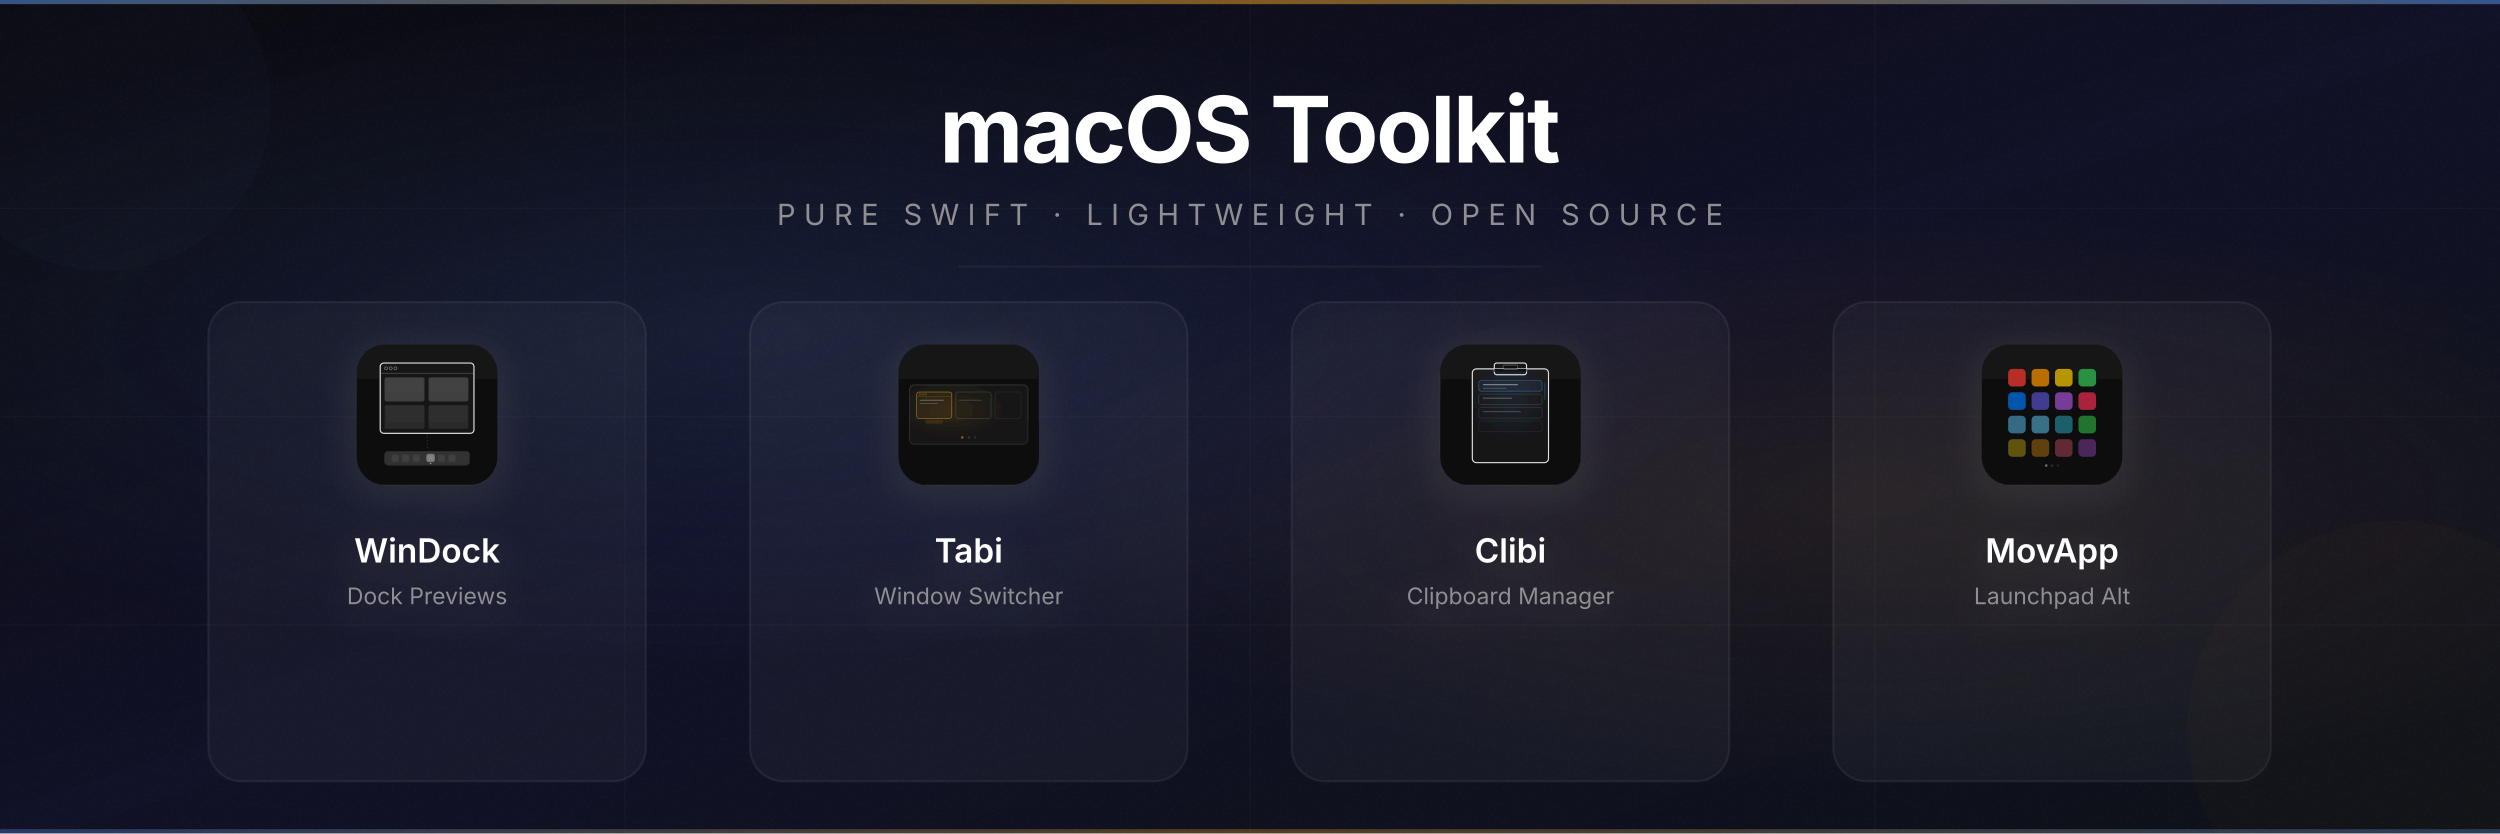
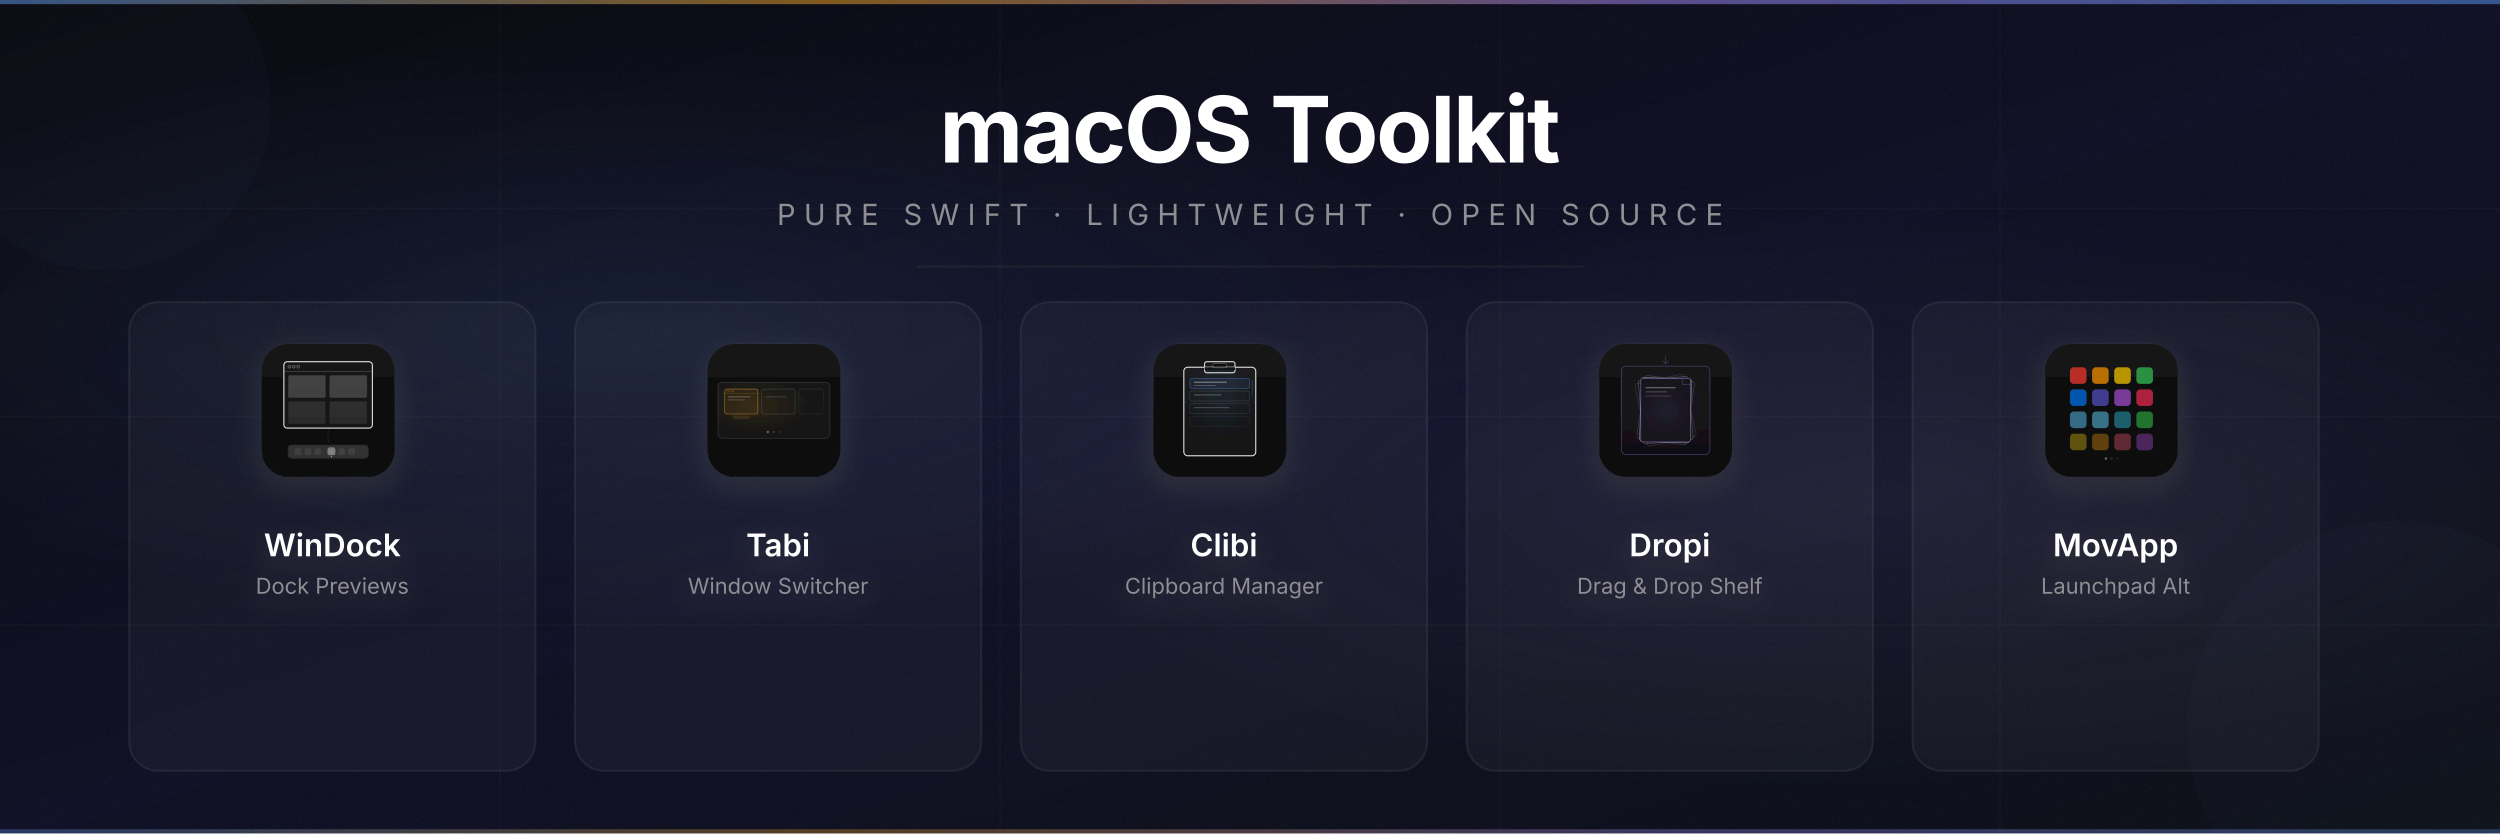
<svg xmlns="http://www.w3.org/2000/svg" viewBox="0 0 1200 400" width="1200" height="400">
  <defs>
    <linearGradient id="bgGrad" x1="0%" y1="0%" x2="100%" y2="100%">
      <stop offset="0%" stop-color="#0a0a0f" />
      <stop offset="50%" stop-color="#111128" />
      <stop offset="100%" stop-color="#0d1117" />
    </linearGradient>
-     <radialGradient id="glow1" cx="30%" cy="40%" r="40%">
+     <radialGradient id="glow1" cx="25%" cy="40%" r="35%">
      <stop offset="0%" stop-color="#5B9CF5" stop-opacity="0.1" />
      <stop offset="100%" stop-color="#5B9CF5" stop-opacity="0" />
    </radialGradient>
    <radialGradient id="glow2" cx="75%" cy="60%" r="35%">
-       <stop offset="0%" stop-color="#F5A623" stop-opacity="0.08" />
-       <stop offset="100%" stop-color="#F5A623" stop-opacity="0" />
+       <stop offset="0%" stop-color="#A78BFA" stop-opacity="0.08" />
+       <stop offset="100%" stop-color="#A78BFA" stop-opacity="0" />
    </radialGradient>
    <linearGradient id="iconBg" x1="0" y1="0" x2="0" y2="1">
      <stop offset="0%" stop-color="#141414" />
      <stop offset="100%" stop-color="#0A0A0A" />
    </linearGradient>
    <radialGradient id="clibiGlow" cx="0.5" cy="0.3" r="0.6">
      <stop offset="0%" stop-color="#5B9CF5" stop-opacity="0.1" />
      <stop offset="100%" stop-color="#5B9CF5" stop-opacity="0" />
    </radialGradient>
    <radialGradient id="tabiGlow" cx="0.35" cy="0.45" r="0.5">
      <stop offset="0%" stop-color="#F5A623" stop-opacity="0.1" />
      <stop offset="100%" stop-color="#F5A623" stop-opacity="0" />
    </radialGradient>
    <radialGradient id="windockGlow" cx="0.5" cy="0.5" r="0.5">
      <stop offset="0%" stop-color="#FFFFFF" stop-opacity="0.12" />
      <stop offset="100%" stop-color="#FFFFFF" stop-opacity="0" />
+     </radialGradient>
+     <radialGradient id="dropiGlow" cx="0.5" cy="0.5" r="0.45">
+       <stop offset="0%" stop-color="#A78BFA" stop-opacity="0.1" />
+       <stop offset="100%" stop-color="#A78BFA" stop-opacity="0" />
    </radialGradient>
    <filter id="noise">
      <feTurbulence type="fractalNoise" baseFrequency="0.65" numOctaves="3" stitchTiles="stitch" />
      <feColorMatrix type="saturate" values="0" />
      <feBlend in="SourceGraphic" mode="overlay" result="blend" />
      <feComponentTransfer>
        <feFuncA type="linear" slope="0.03" />
      </feComponentTransfer>
      <feComposite in2="SourceGraphic" operator="in" />
    </filter>
    <filter id="cardShadow" x="-10%" y="-10%" width="120%" height="130%">
-       <feDropShadow dx="0" dy="4" stdDeviation="8" flood-color="#000" flood-opacity="0.5" />
+       <feDropShadow dx="0" dy="4" stdDeviation="6" flood-color="#000" flood-opacity="0.5" />
    </filter>
    <linearGradient id="topLine" x1="0%" y1="0%" x2="100%" y2="0%">
      <stop offset="0%" stop-color="#5B9CF5" />
-       <stop offset="50%" stop-color="#F5A623" />
+       <stop offset="33%" stop-color="#F5A623" />
+       <stop offset="66%" stop-color="#A78BFA" />
      <stop offset="100%" stop-color="#5B9CF5" />
    </linearGradient>
  </defs>
  <rect width="1200" height="400" fill="url(#bgGrad)" />
  <rect width="1200" height="400" fill="url(#glow1)" />
  <rect width="1200" height="400" fill="url(#glow2)" />
  <rect width="1200" height="400" filter="url(#noise)" opacity="0.5" />
  <g opacity="0.03" stroke="#fff" stroke-width="0.5">
    <line x1="0" y1="100" x2="1200" y2="100" />
    <line x1="0" y1="200" x2="1200" y2="200" />
    <line x1="0" y1="300" x2="1200" y2="300" />
-     <line x1="300" y1="0" x2="300" y2="400" />
-     <line x1="600" y1="0" x2="600" y2="400" />
-     <line x1="900" y1="0" x2="900" y2="400" />
+     <line x1="240" y1="0" x2="240" y2="400" />
+     <line x1="480" y1="0" x2="480" y2="400" />
+     <line x1="720" y1="0" x2="720" y2="400" />
+     <line x1="960" y1="0" x2="960" y2="400" />
  </g>
  <rect x="0" y="0" width="1200" height="2" fill="url(#topLine)" opacity="0.5" />
  <text x="600" y="78" text-anchor="middle" font-family="-apple-system, BlinkMacSystemFont, 'SF Pro Display', 'Helvetica Neue', sans-serif" font-size="44" font-weight="700" fill="#ffffff" letter-spacing="-1">macOS Toolkit</text>
  <text x="600" y="108" text-anchor="middle" font-family="-apple-system, BlinkMacSystemFont, 'SF Pro Text', 'Helvetica Neue', sans-serif" font-size="14" fill="#8E8E93" letter-spacing="4">PURE SWIFT · LIGHTWEIGHT · OPEN SOURCE</text>
-   <line x1="460" y1="128" x2="740" y2="128" stroke="#333" stroke-width="1" opacity="0.4" />
-   <g transform="translate(110, 155)" filter="url(#cardShadow)">
-     <rect x="-10" y="-10" width="210" height="230" rx="16" fill="rgba(255,255,255,0.03)" stroke="rgba(255,255,255,0.06)" stroke-width="1" />
-     <g transform="translate(59, 8) scale(0.0703125)">
+   <line x1="440" y1="128" x2="760" y2="128" stroke="#333" stroke-width="1" opacity="0.4" />
+   <g transform="translate(72, 155)" filter="url(#cardShadow)">
+     <rect x="-10" y="-10" width="195" height="225" rx="14" fill="rgba(255,255,255,0.03)" stroke="rgba(255,255,255,0.06)" stroke-width="1" />
+     <g transform="translate(51.5, 8) scale(0.0664)">
      <rect x="32" y="32" width="960" height="960" rx="192" ry="192" fill="url(#iconBg)" />
      <rect x="32" y="32" width="960" height="960" rx="192" ry="192" fill="none" stroke="#FFFFFF" stroke-width="3" opacity="0.08" />
      <rect x="192" y="160" width="640" height="480" rx="24" fill="#FFFFFF" opacity="0.03" />
      <rect x="192" y="160" width="640" height="480" rx="24" fill="none" stroke="#E0E0E0" stroke-width="8" />
      <line x1="192" y1="230" x2="832" y2="230" stroke="#E0E0E0" stroke-width="4" opacity="0.3" />
      <circle cx="232" cy="196" r="10" fill="none" stroke="#E0E0E0" stroke-width="5" opacity="0.45" />
      <circle cx="264" cy="196" r="10" fill="none" stroke="#E0E0E0" stroke-width="5" opacity="0.45" />
      <circle cx="296" cy="196" r="10" fill="none" stroke="#E0E0E0" stroke-width="5" opacity="0.45" />
      <rect x="224" y="260" width="268" height="160" rx="12" fill="#FFFFFF" stroke="#E0E0E0" stroke-width="4" opacity="0.18" />
      <rect x="524" y="260" width="268" height="160" rx="12" fill="#FFFFFF" stroke="#E0E0E0" stroke-width="4" opacity="0.18" />
      <rect x="224" y="448" width="268" height="160" rx="12" fill="#FFFFFF" stroke="#E0E0E0" stroke-width="4" opacity="0.1" />
      <rect x="524" y="448" width="268" height="160" rx="12" fill="#FFFFFF" stroke="#E0E0E0" stroke-width="4" opacity="0.1" />
      <line x1="512" y1="640" x2="512" y2="740" stroke="#E0E0E0" stroke-width="5" stroke-dasharray="12,10" opacity="0.2" />
      <rect x="222" y="762" width="580" height="96" rx="24" fill="#FFFFFF" stroke="#E0E0E0" stroke-width="4" opacity="0.15" />
      <rect x="270" y="786" width="48" height="48" rx="10" fill="#E0E0E0" opacity="0.1" />
      <rect x="342" y="786" width="48" height="48" rx="10" fill="#E0E0E0" opacity="0.1" />
      <rect x="414" y="786" width="48" height="48" rx="10" fill="#E0E0E0" opacity="0.1" />
      <circle cx="536" cy="810" r="44" fill="url(#windockGlow)" />
      <rect x="510" y="782" width="52" height="52" rx="12" fill="#E0E0E0" stroke="#E0E0E0" stroke-width="4" opacity="0.4" />
      <rect x="586" y="786" width="48" height="48" rx="10" fill="#E0E0E0" opacity="0.1" />
      <rect x="658" y="786" width="48" height="48" rx="10" fill="#E0E0E0" opacity="0.1" />
      <circle cx="536" cy="846" r="5" fill="#E0E0E0" opacity="0.6" />
    </g>
-     <text x="95" y="115" text-anchor="middle" font-family="-apple-system, BlinkMacSystemFont, 'SF Pro Display', sans-serif" font-size="16" font-weight="600" fill="#fff">WinDock</text>
-     <text x="95" y="135" text-anchor="middle" font-family="-apple-system, BlinkMacSystemFont, 'SF Pro Text', sans-serif" font-size="11" fill="#8E8E93">Dock Previews</text>
-   </g>
-   <g transform="translate(370, 155)" filter="url(#cardShadow)">
-     <rect x="-10" y="-10" width="210" height="230" rx="16" fill="rgba(255,255,255,0.03)" stroke="rgba(255,255,255,0.06)" stroke-width="1" />
-     <g transform="translate(59, 8) scale(0.0703125)">
+     <text x="87.5" y="112" text-anchor="middle" font-family="-apple-system, BlinkMacSystemFont, 'SF Pro Display', sans-serif" font-size="15" font-weight="600" fill="#fff">WinDock</text>
+     <text x="87.5" y="130" text-anchor="middle" font-family="-apple-system, BlinkMacSystemFont, 'SF Pro Text', sans-serif" font-size="10.5" fill="#8E8E93">Dock Previews</text>
+   </g>
+   <g transform="translate(286, 155)" filter="url(#cardShadow)">
+     <rect x="-10" y="-10" width="195" height="225" rx="14" fill="rgba(255,255,255,0.03)" stroke="rgba(255,255,255,0.06)" stroke-width="1" />
+     <g transform="translate(51.5, 8) scale(0.0664)">
      <rect x="32" y="32" width="960" height="960" rx="192" ry="192" fill="url(#iconBg)" />
      <rect x="32" y="32" width="960" height="960" rx="192" ry="192" fill="none" stroke="#FFFFFF" stroke-width="3" opacity="0.08" />
      <rect x="108" y="310" width="808" height="404" rx="32" fill="#FFFFFF" opacity="0.03" />
      <rect x="108" y="310" width="808" height="404" rx="32" fill="none" stroke="#E0E0E0" stroke-width="6" opacity="0.15" />
      <rect x="156" y="358" width="240" height="180" rx="16" fill="#F5A623" opacity="0.07" />
      <rect x="156" y="358" width="240" height="180" rx="16" fill="none" stroke="#F5A623" stroke-width="5" opacity="0.55" />
      <line x1="156" y1="390" x2="396" y2="390" stroke="#F5A623" stroke-width="3" opacity="0.3" />
      <circle cx="178" cy="374" r="6" fill="none" stroke="#F5A623" stroke-width="3" opacity="0.45" />
      <circle cx="198" cy="374" r="6" fill="none" stroke="#F5A623" stroke-width="3" opacity="0.45" />
      <circle cx="218" cy="374" r="6" fill="none" stroke="#F5A623" stroke-width="3" opacity="0.45" />
      <line x1="180" y1="414" x2="340" y2="414" stroke="#E0E0E0" stroke-width="6" stroke-linecap="round" opacity="0.4" />
      <line x1="180" y1="436" x2="300" y2="436" stroke="#E0E0E0" stroke-width="6" stroke-linecap="round" opacity="0.25" />
      <rect x="216" y="548" width="120" height="26" rx="6" fill="#F5A623" opacity="0.12" />
      <rect x="424" y="358" width="240" height="180" rx="16" fill="none" stroke="#E0E0E0" stroke-width="4" opacity="0.2" />
      <line x1="448" y1="414" x2="600" y2="414" stroke="#E0E0E0" stroke-width="6" stroke-linecap="round" opacity="0.2" />
      <rect x="692" y="358" width="176" height="180" rx="16" fill="none" stroke="#E0E0E0" stroke-width="4" opacity="0.1" />
      <circle cx="468" cy="668" r="9" fill="#F5A623" opacity="0.5" />
      <circle cx="512" cy="668" r="9" fill="#E0E0E0" opacity="0.15" />
      <circle cx="556" cy="668" r="9" fill="#E0E0E0" opacity="0.1" />
      <rect x="108" y="310" width="808" height="404" rx="32" fill="url(#tabiGlow)" />
    </g>
-     <text x="95" y="115" text-anchor="middle" font-family="-apple-system, BlinkMacSystemFont, 'SF Pro Display', sans-serif" font-size="16" font-weight="600" fill="#fff">Tabi</text>
-     <text x="95" y="135" text-anchor="middle" font-family="-apple-system, BlinkMacSystemFont, 'SF Pro Text', sans-serif" font-size="11" fill="#8E8E93">Window Switcher</text>
-   </g>
-   <g transform="translate(630, 155)" filter="url(#cardShadow)">
-     <rect x="-10" y="-10" width="210" height="230" rx="16" fill="rgba(255,255,255,0.03)" stroke="rgba(255,255,255,0.06)" stroke-width="1" />
-     <g transform="translate(59, 8) scale(0.0703125)">
+     <text x="87.5" y="112" text-anchor="middle" font-family="-apple-system, BlinkMacSystemFont, 'SF Pro Display', sans-serif" font-size="15" font-weight="600" fill="#fff">Tabi</text>
+     <text x="87.5" y="130" text-anchor="middle" font-family="-apple-system, BlinkMacSystemFont, 'SF Pro Text', sans-serif" font-size="10.5" fill="#8E8E93">Window Switcher</text>
+   </g>
+   <g transform="translate(500, 155)" filter="url(#cardShadow)">
+     <rect x="-10" y="-10" width="195" height="225" rx="14" fill="rgba(255,255,255,0.03)" stroke="rgba(255,255,255,0.06)" stroke-width="1" />
+     <g transform="translate(51.5, 8) scale(0.0664)">
      <rect x="32" y="32" width="960" height="960" rx="192" ry="192" fill="url(#iconBg)" />
      <rect x="32" y="32" width="960" height="960" rx="192" ry="192" fill="none" stroke="#FFFFFF" stroke-width="3" opacity="0.08" />
      <rect x="252" y="200" width="520" height="640" rx="28" fill="#FFFFFF" opacity="0.03" />
      <rect x="252" y="200" width="520" height="640" rx="28" fill="none" stroke="#E0E0E0" stroke-width="8" />
      <rect x="402" y="160" width="220" height="80" rx="16" fill="none" stroke="#E0E0E0" stroke-width="8" />
      <rect x="402" y="200" width="220" height="20" fill="#0D0D0D" />
      <rect x="462" y="174" width="100" height="30" rx="10" fill="#0D0D0D" stroke="#E0E0E0" stroke-width="5" opacity="0.4" />
      <rect x="296" y="280" width="432" height="72" rx="14" fill="#5B9CF5" opacity="0.08" />
      <rect x="296" y="280" width="432" height="72" rx="14" fill="none" stroke="#5B9CF5" stroke-width="4" opacity="0.5" />
      <line x1="328" y1="308" x2="560" y2="308" stroke="#E0E0E0" stroke-width="7" stroke-linecap="round" opacity="0.6" />
      <line x1="328" y1="332" x2="480" y2="332" stroke="#E0E0E0" stroke-width="6" stroke-linecap="round" opacity="0.3" />
      <rect x="296" y="372" width="432" height="72" rx="14" fill="none" stroke="#E0E0E0" stroke-width="4" opacity="0.2" />
      <line x1="328" y1="400" x2="520" y2="400" stroke="#E0E0E0" stroke-width="7" stroke-linecap="round" opacity="0.35" />
      <rect x="296" y="464" width="432" height="72" rx="14" fill="none" stroke="#E0E0E0" stroke-width="4" opacity="0.15" />
      <line x1="328" y1="492" x2="580" y2="492" stroke="#E0E0E0" stroke-width="7" stroke-linecap="round" opacity="0.25" />
      <rect x="296" y="556" width="432" height="72" rx="14" fill="none" stroke="#E0E0E0" stroke-width="4" opacity="0.08" />
      <rect x="744" y="290" width="6" height="120" rx="3" fill="#5B9CF5" opacity="0.3" />
      <rect x="252" y="200" width="520" height="640" rx="28" fill="url(#clibiGlow)" />
    </g>
-     <text x="95" y="115" text-anchor="middle" font-family="-apple-system, BlinkMacSystemFont, 'SF Pro Display', sans-serif" font-size="16" font-weight="600" fill="#fff">Clibi</text>
-     <text x="95" y="135" text-anchor="middle" font-family="-apple-system, BlinkMacSystemFont, 'SF Pro Text', sans-serif" font-size="11" fill="#8E8E93">Clipboard Manager</text>
-   </g>
-   <g transform="translate(890, 155)" filter="url(#cardShadow)">
-     <rect x="-10" y="-10" width="210" height="230" rx="16" fill="rgba(255,255,255,0.03)" stroke="rgba(255,255,255,0.06)" stroke-width="1" />
-     <g transform="translate(59, 8) scale(0.0703125)">
+     <text x="87.5" y="112" text-anchor="middle" font-family="-apple-system, BlinkMacSystemFont, 'SF Pro Display', sans-serif" font-size="15" font-weight="600" fill="#fff">Clibi</text>
+     <text x="87.5" y="130" text-anchor="middle" font-family="-apple-system, BlinkMacSystemFont, 'SF Pro Text', sans-serif" font-size="10.5" fill="#8E8E93">Clipboard Manager</text>
+   </g>
+   <g transform="translate(714, 155)" filter="url(#cardShadow)">
+     <rect x="-10" y="-10" width="195" height="225" rx="14" fill="rgba(255,255,255,0.03)" stroke="rgba(255,255,255,0.06)" stroke-width="1" />
+     <g transform="translate(51.5, 8) scale(0.0664)">
+       <rect x="32" y="32" width="960" height="960" rx="192" ry="192" fill="url(#iconBg)" />
+       <rect x="32" y="32" width="960" height="960" rx="192" ry="192" fill="none" stroke="#FFFFFF" stroke-width="3" opacity="0.08" />
+       <rect x="192" y="192" width="640" height="640" rx="36" fill="#A78BFA" opacity="0.03" />
+       <rect x="192" y="192" width="640" height="640" rx="36" fill="none" stroke="#A78BFA" stroke-width="6" opacity="0.35" />
+       <g transform="rotate(-12, 512, 512)" opacity="0.15">
+         <rect x="332" y="280" width="360" height="460" rx="16" fill="none" stroke="#E0E0E0" stroke-width="5" />
+       </g>
+       <g transform="rotate(8, 512, 512)" opacity="0.2">
+         <rect x="332" y="280" width="360" height="460" rx="16" fill="none" stroke="#E0E0E0" stroke-width="5" />
+       </g>
+       <g transform="rotate(-5, 512, 500)" opacity="0.3">
+         <rect x="332" y="280" width="360" height="460" rx="16" fill="none" stroke="#E0E0E0" stroke-width="5" />
+       </g>
+       <g transform="rotate(2.5, 512, 510)" opacity="0.5">
+         <rect x="332" y="280" width="360" height="460" rx="16" fill="#0D0D0D" />
+         <rect x="332" y="280" width="360" height="460" rx="16" fill="none" stroke="#E0E0E0" stroke-width="5" />
+         <line x1="368" y1="346" x2="560" y2="346" stroke="#E0E0E0" stroke-width="6" stroke-linecap="round" opacity="0.25" />
+         <line x1="368" y1="374" x2="500" y2="374" stroke="#E0E0E0" stroke-width="6" stroke-linecap="round" opacity="0.15" />
+       </g>
+       <rect x="332" y="280" width="360" height="460" rx="16" fill="#0D0D0D" />
+       <rect x="332" y="280" width="360" height="460" rx="16" fill="#A78BFA" opacity="0.04" />
+       <rect x="332" y="280" width="360" height="460" rx="16" fill="none" stroke="#A78BFA" stroke-width="6" opacity="0.55" />
+       <path d="M 632 280 L 632 324 L 692 324" fill="none" stroke="#A78BFA" stroke-width="4" opacity="0.4" />
+       <line x1="370" y1="348" x2="580" y2="348" stroke="#E0E0E0" stroke-width="7" stroke-linecap="round" opacity="0.5" />
+       <line x1="370" y1="378" x2="520" y2="378" stroke="#E0E0E0" stroke-width="7" stroke-linecap="round" opacity="0.3" />
+       <line x1="370" y1="408" x2="550" y2="408" stroke="#E0E0E0" stroke-width="7" stroke-linecap="round" opacity="0.2" />
+       <line x1="512" y1="120" x2="512" y2="168" stroke="#A78BFA" stroke-width="6" stroke-linecap="round" opacity="0.3" />
+       <polyline points="492,154 512,176 532,154" fill="none" stroke="#A78BFA" stroke-width="6" stroke-linecap="round" stroke-linejoin="round" opacity="0.3" />
+       <rect x="192" y="192" width="640" height="640" rx="36" fill="url(#dropiGlow)" />
+     </g>
+     <text x="87.5" y="112" text-anchor="middle" font-family="-apple-system, BlinkMacSystemFont, 'SF Pro Display', sans-serif" font-size="15" font-weight="600" fill="#fff">Dropi</text>
+     <text x="87.5" y="130" text-anchor="middle" font-family="-apple-system, BlinkMacSystemFont, 'SF Pro Text', sans-serif" font-size="10.5" fill="#8E8E93">Drag &amp; Drop Shelf</text>
+   </g>
+   <g transform="translate(928, 155)" filter="url(#cardShadow)">
+     <rect x="-10" y="-10" width="195" height="225" rx="14" fill="rgba(255,255,255,0.03)" stroke="rgba(255,255,255,0.06)" stroke-width="1" />
+     <g transform="translate(51.5, 8) scale(0.0664)">
      <rect x="32" y="32" width="960" height="960" rx="192" ry="192" fill="url(#iconBg)" />
      <rect x="32" y="32" width="960" height="960" rx="192" ry="192" fill="none" stroke="#FFFFFF" stroke-width="3" opacity="0.08" />
      <rect x="212" y="200" width="120" height="120" rx="28" fill="#FF3B30" opacity="0.7" />
      <rect x="372" y="200" width="120" height="120" rx="28" fill="#FF9500" opacity="0.7" />
      <rect x="532" y="200" width="120" height="120" rx="28" fill="#FFCC00" opacity="0.7" />
      <rect x="692" y="200" width="120" height="120" rx="28" fill="#34C759" opacity="0.7" />
      <rect x="212" y="360" width="120" height="120" rx="28" fill="#007AFF" opacity="0.65" />
      <rect x="372" y="360" width="120" height="120" rx="28" fill="#5856D6" opacity="0.65" />
      <rect x="532" y="360" width="120" height="120" rx="28" fill="#AF52DE" opacity="0.65" />
      <rect x="692" y="360" width="120" height="120" rx="28" fill="#FF2D55" opacity="0.65" />
      <rect x="212" y="520" width="120" height="120" rx="28" fill="#5AC8FA" opacity="0.5" />
      <rect x="372" y="520" width="120" height="120" rx="28" fill="#64D2FF" opacity="0.5" />
      <rect x="532" y="520" width="120" height="120" rx="28" fill="#30B0C7" opacity="0.5" />
      <rect x="692" y="520" width="120" height="120" rx="28" fill="#32D74B" opacity="0.5" />
      <rect x="212" y="680" width="120" height="120" rx="28" fill="#FFD60A" opacity="0.35" />
      <rect x="372" y="680" width="120" height="120" rx="28" fill="#FF9F0A" opacity="0.35" />
      <rect x="532" y="680" width="120" height="120" rx="28" fill="#FF6482" opacity="0.35" />
      <rect x="692" y="680" width="120" height="120" rx="28" fill="#BF5AF2" opacity="0.35" />
      <circle cx="472" cy="860" r="9" fill="#FFFFFF" opacity="0.4" />
      <circle cx="512" cy="860" r="9" fill="#FFFFFF" opacity="0.15" />
      <circle cx="552" cy="860" r="9" fill="#FFFFFF" opacity="0.1" />
    </g>
-     <text x="95" y="115" text-anchor="middle" font-family="-apple-system, BlinkMacSystemFont, 'SF Pro Display', sans-serif" font-size="16" font-weight="600" fill="#fff">MovApp</text>
-     <text x="95" y="135" text-anchor="middle" font-family="-apple-system, BlinkMacSystemFont, 'SF Pro Text', sans-serif" font-size="11" fill="#8E8E93">Launchpad Alt</text>
+     <text x="87.5" y="112" text-anchor="middle" font-family="-apple-system, BlinkMacSystemFont, 'SF Pro Display', sans-serif" font-size="15" font-weight="600" fill="#fff">MovApp</text>
+     <text x="87.5" y="130" text-anchor="middle" font-family="-apple-system, BlinkMacSystemFont, 'SF Pro Text', sans-serif" font-size="10.5" fill="#8E8E93">Launchpad Alt</text>
  </g>
  <rect x="0" y="398" width="1200" height="2" fill="url(#topLine)" opacity="0.3" />
  <circle cx="50" cy="50" r="80" fill="#5B9CF5" opacity="0.02" />
-   <circle cx="1150" cy="350" r="100" fill="#F5A623" opacity="0.02" />
+   <circle cx="1150" cy="350" r="100" fill="#A78BFA" opacity="0.02" />
</svg>
